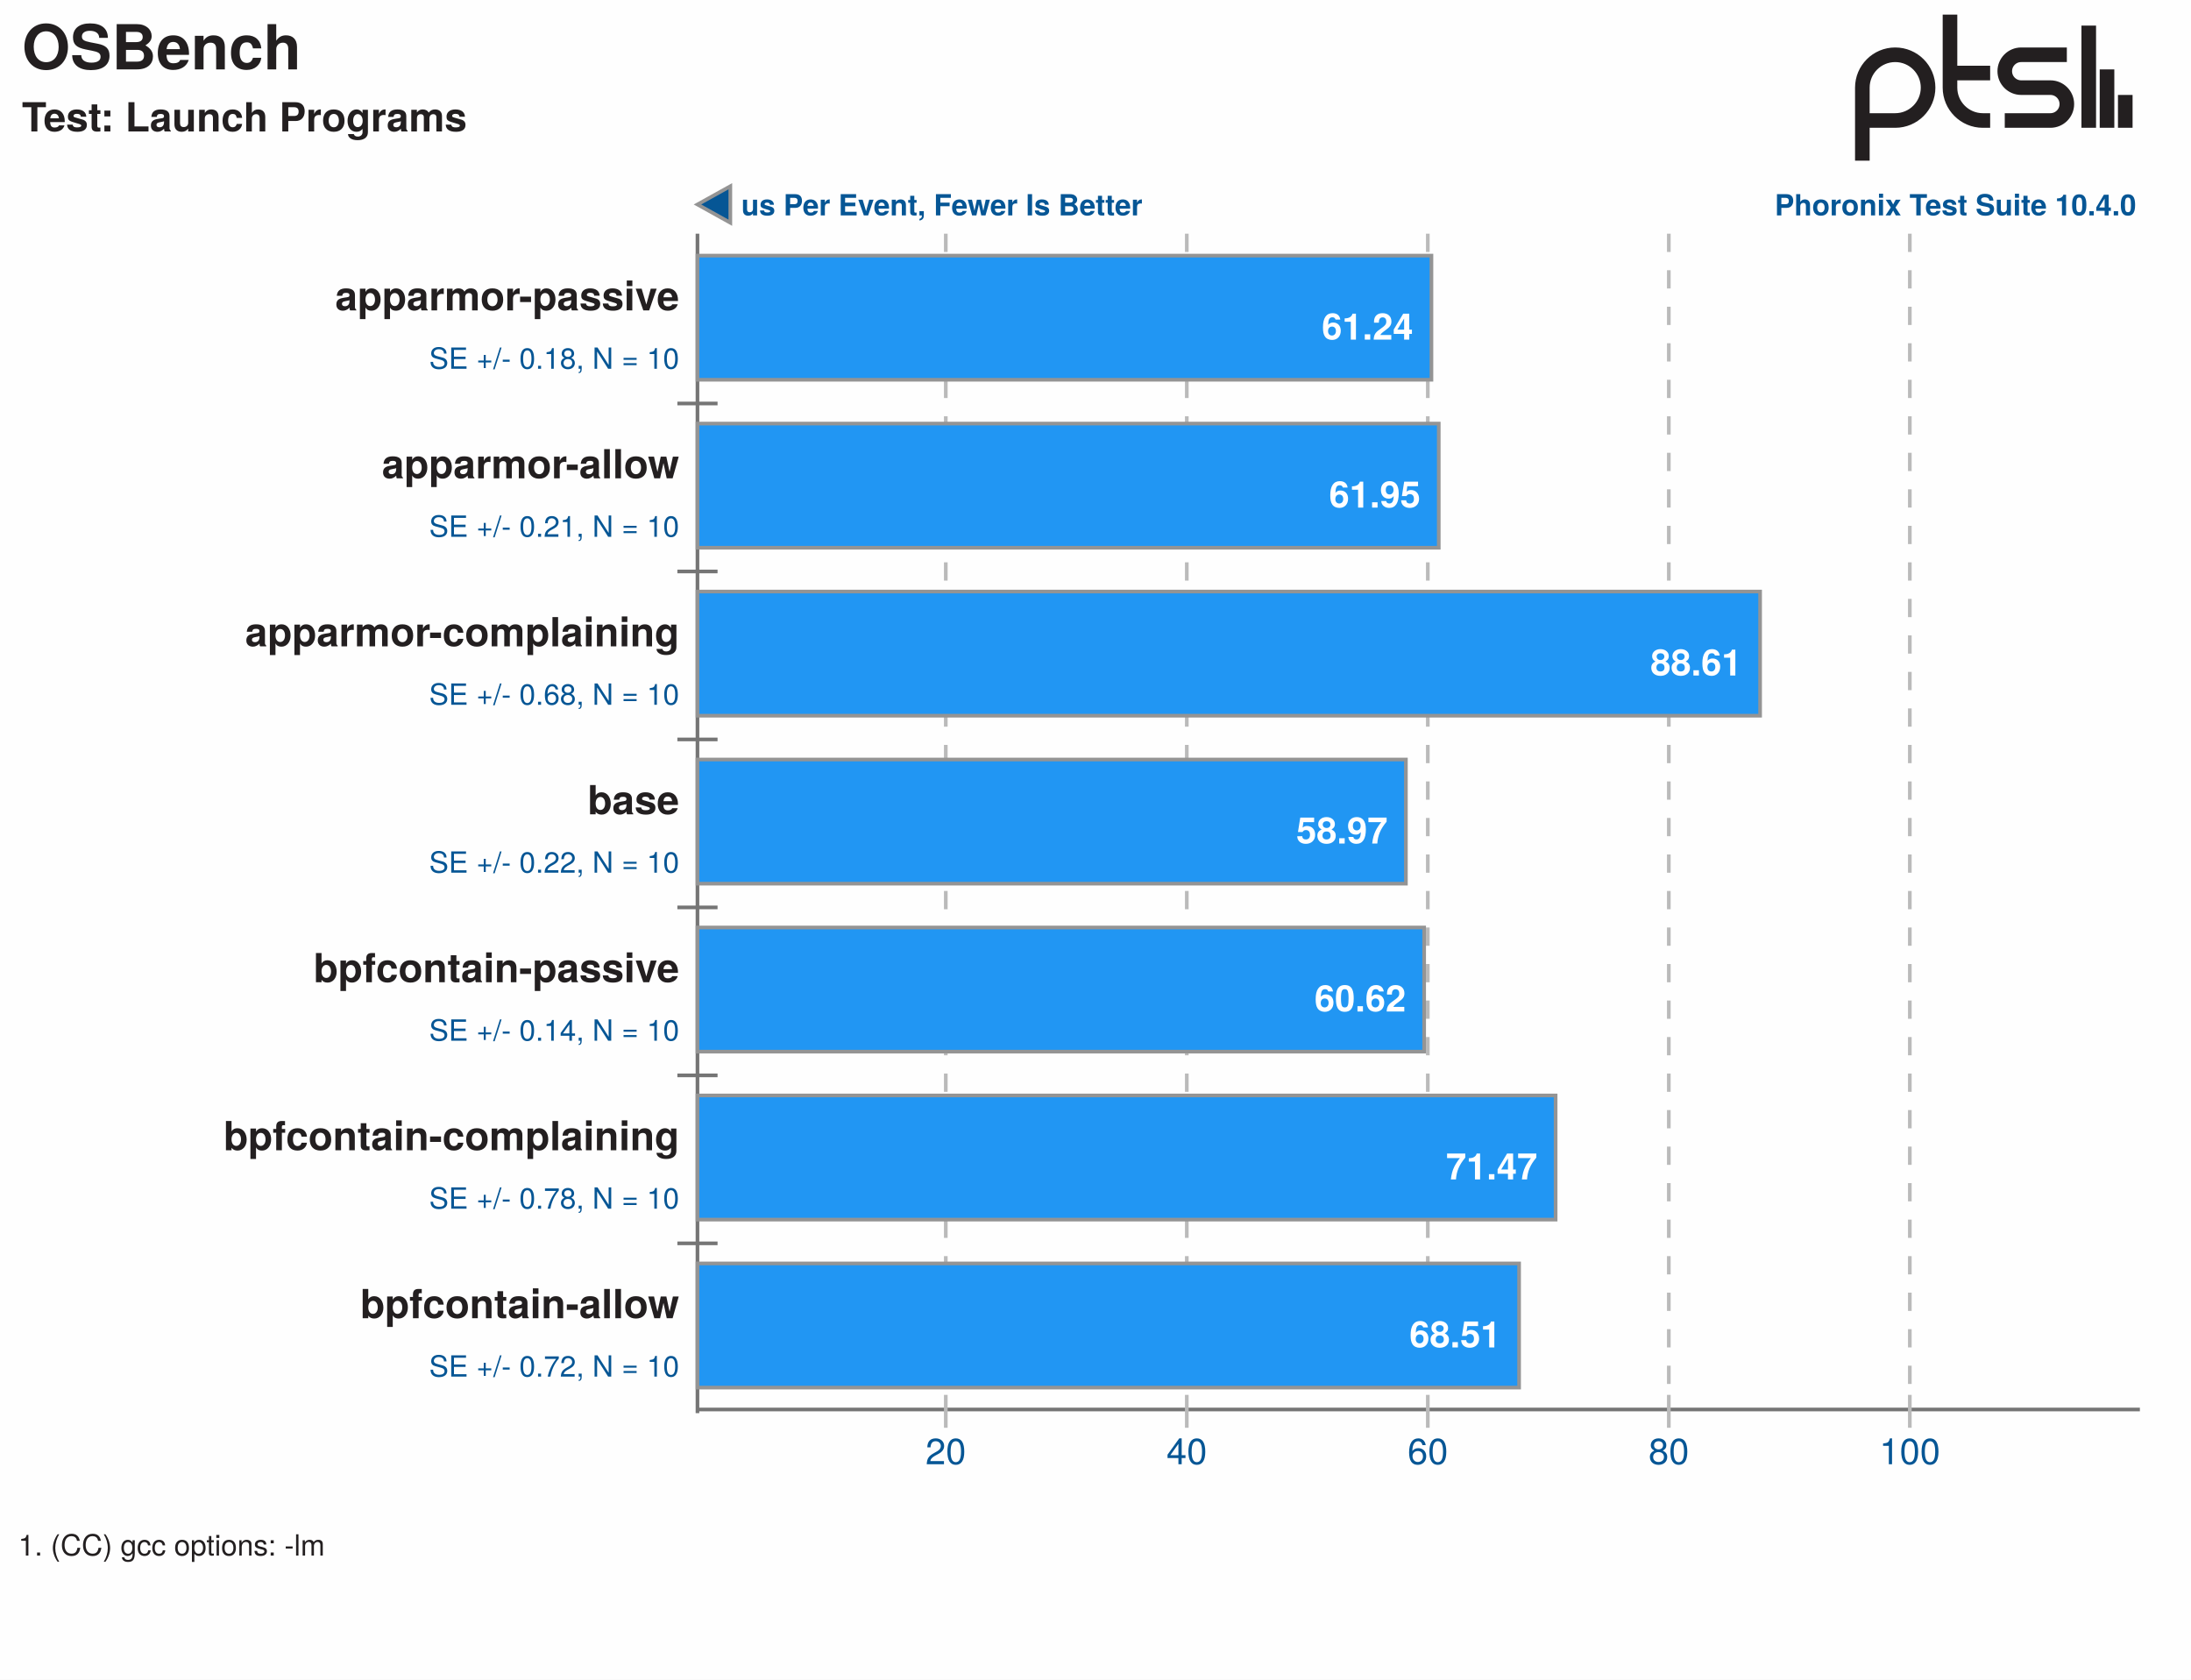
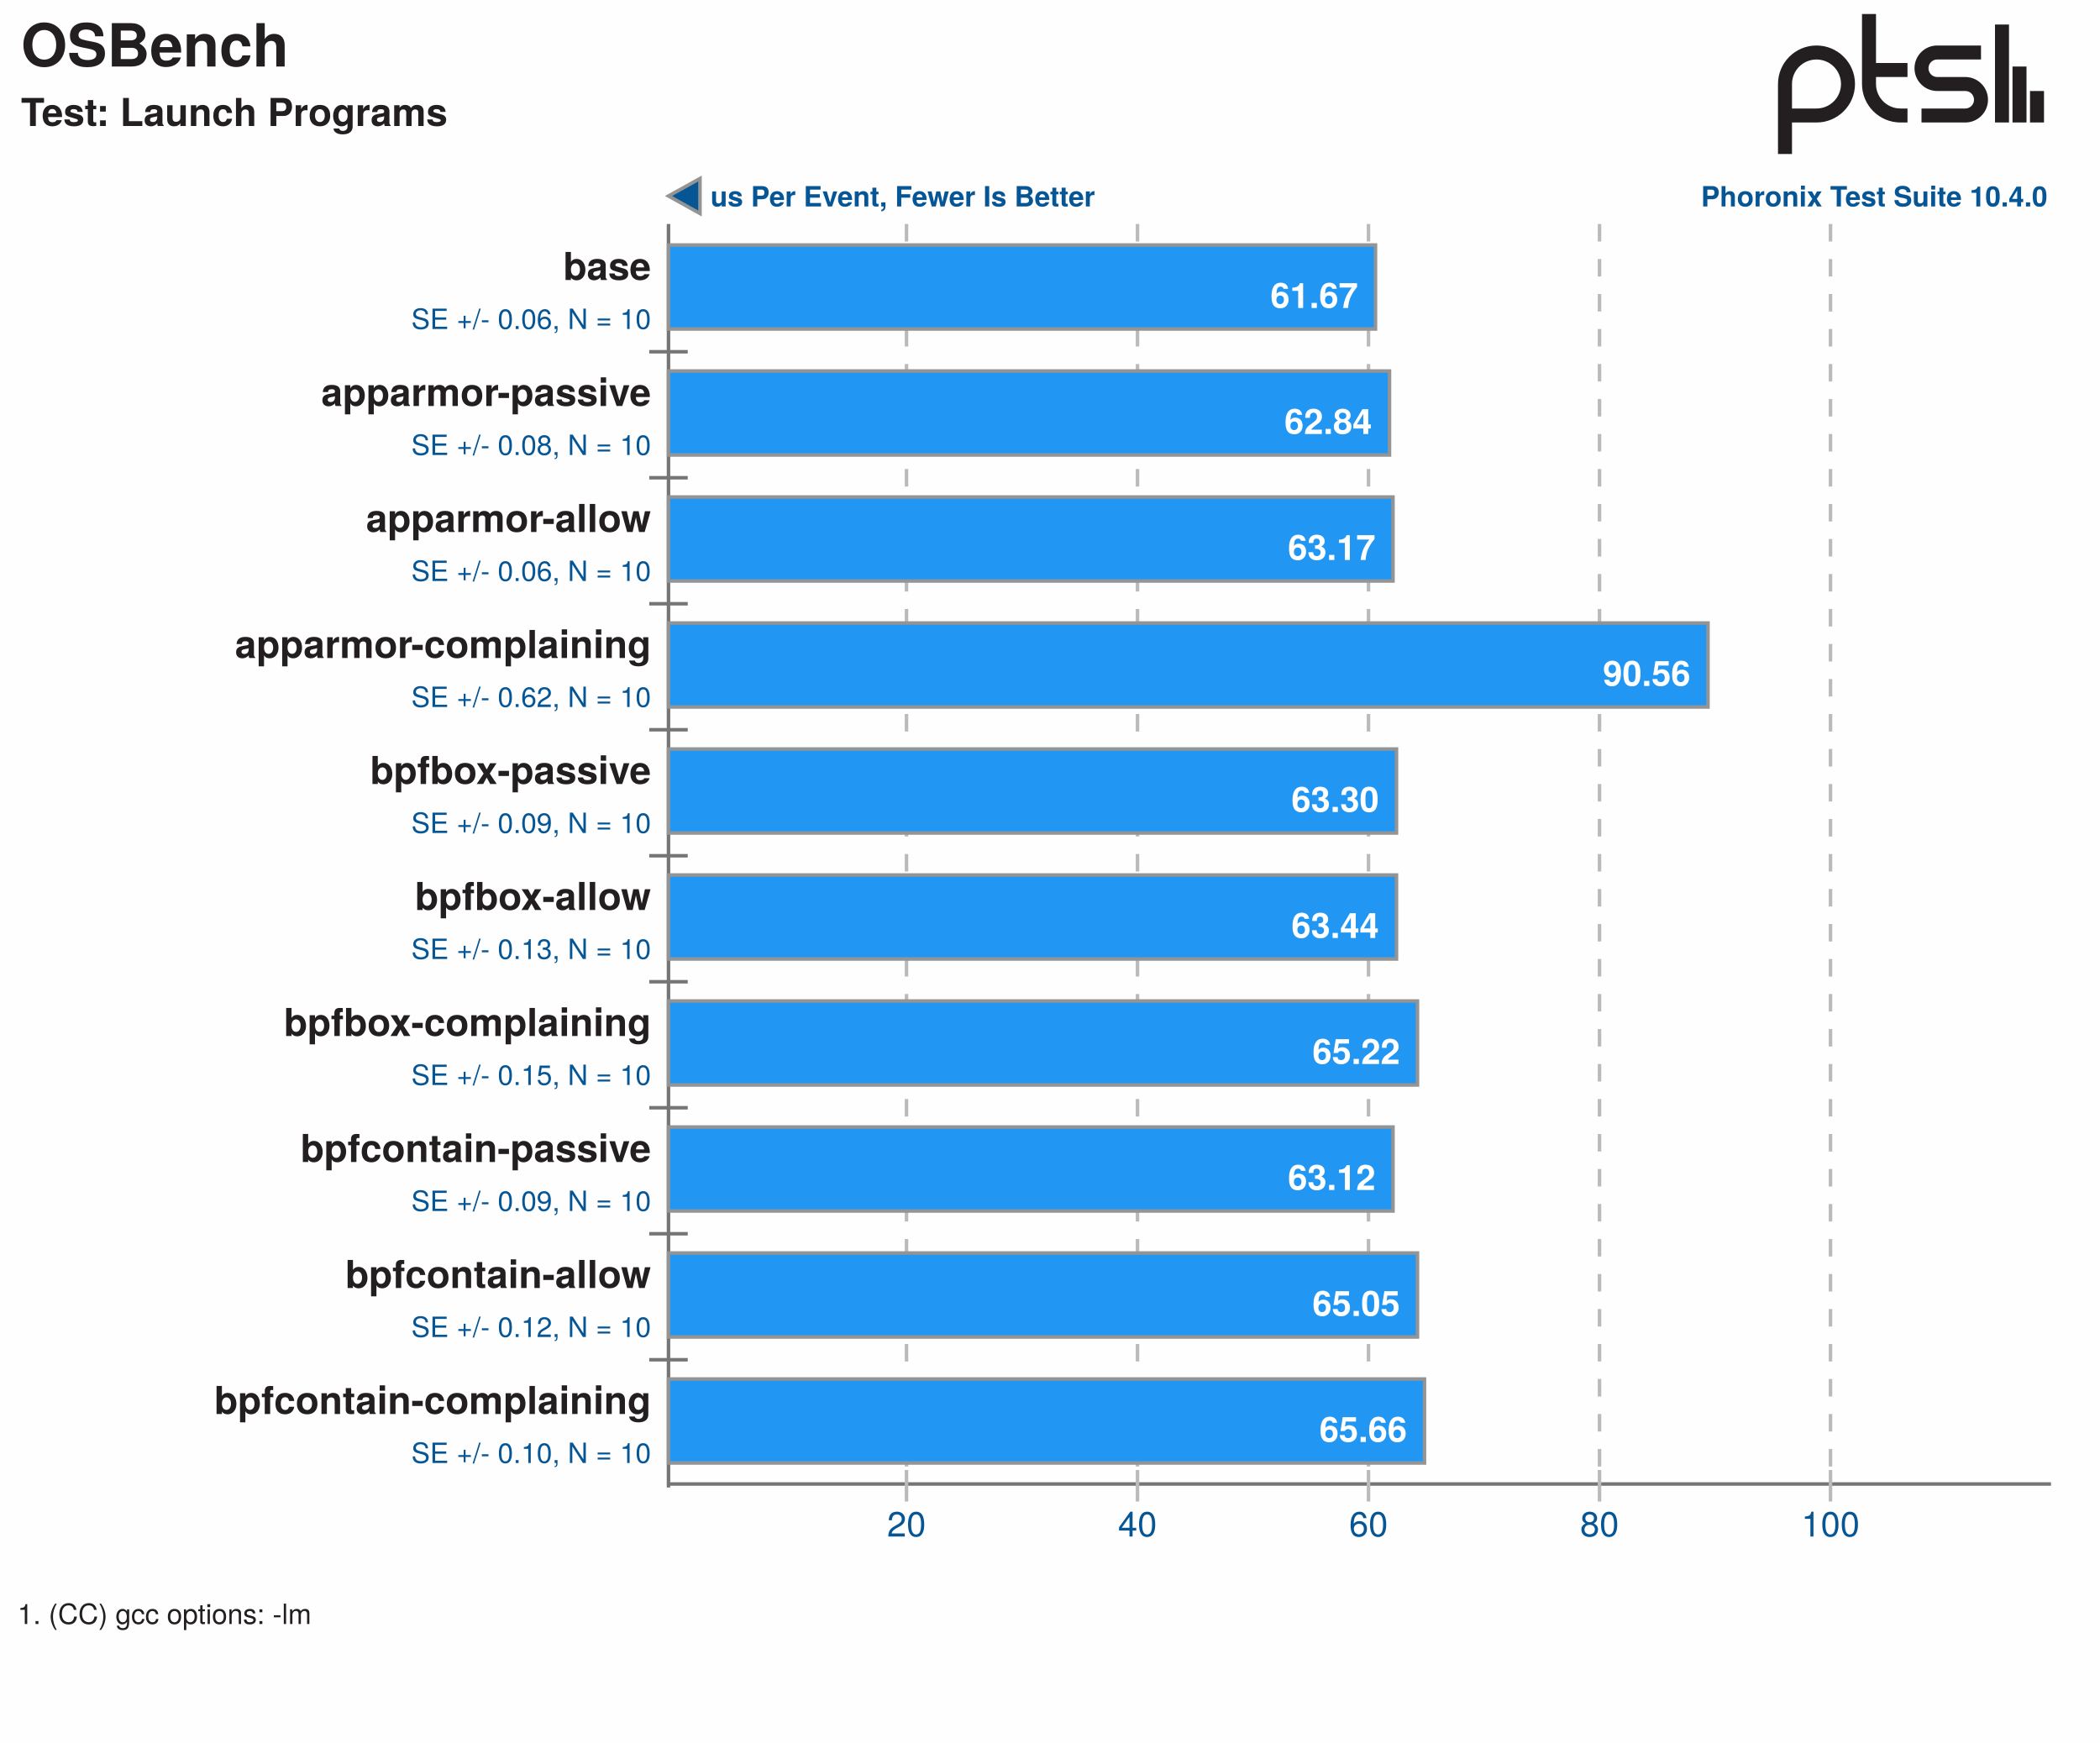
- <svg xmlns="http://www.w3.org/2000/svg" xmlns:xlink="http://www.w3.org/1999/xlink" version="1.1" font-family="sans-serif, droid-sans, helvetica, verdana, tahoma" viewbox="0 0 600 460" width="600" height="460" preserveAspectRatio="xMinYMin meet">
-   <rect x="0" y="0" width="600" height="460" fill="#FEFEFE" />
+ <svg xmlns="http://www.w3.org/2000/svg" xmlns:xlink="http://www.w3.org/1999/xlink" version="1.1" font-family="sans-serif, droid-sans, helvetica, verdana, tahoma" viewbox="0 0 600 498" width="600" height="498" preserveAspectRatio="xMinYMin meet">
+   <rect x="0" y="0" width="600" height="498" fill="#FEFEFE" />
  <g stroke="#757575" stroke-width="1">
-     <line x1="191" y1="64" x2="191" y2="387" />
-     <line x1="191" y1="386" x2="586" y2="386" />
+     <line x1="191" y1="64" x2="191" y2="425" />
+     <line x1="191" y1="424" x2="586" y2="424" />
  </g>
  <text x="585" y="59" font-size="8" fill="#065695" text-anchor="end" font-weight="bold">Phoronix Test Suite 10.4.0</text>
  <polygon points="191,56 200,61 200,51" fill="#065695" stroke="#949494" stroke-width="1" />
  <text x="203" y="59" font-size="8" font-weight="bold" fill="#065695" text-anchor="start">us Per Event, Fewer Is Better</text>
  <a xlink:href="https://openbenchmarking.org/test/pts/osbench" target="_blank">
    <text x="6" y="19" font-size="17" fill="#231f20" text-anchor="start" font-weight="bold">OSBench</text>
  </a>
  <text x="6" y="36" font-size="11" font-weight="bold" fill="#231f20" text-anchor="start">Test: Launch Programs</text>
  <path d="m74 22v9m-5-16v16m-5-28v28m-23-2h12.5c2.485 0 4.5-2.015 4.5-4.5s-2.015-4.5-4.5-4.5h-8c-2.485 0-4.5-2.015-4.5-4.5s2.015-4.5 4.5-4.5h12.5m-21 5h-11m11 13h-2c-4.971 0-9-4.029-9-9v-20m-24 40v-20c0-4.971 4.029-9 9-9 4.971 0 9 4.029 9 9s-4.029 9-9 9h-9" stroke="#231f20" stroke-width="4" fill="none" transform="translate(508,4)" />
-   <line x1="191" y1="110" x2="191" y2="386" stroke="#757575" stroke-width="11" stroke-dasharray="1,45" />
+   <line x1="191" y1="100" x2="191" y2="394" stroke="#757575" stroke-width="11" stroke-dasharray="1,35" />
  <g font-size="11" fill="#231f20" font-weight="bold">
-     <text x="186" y="85" text-anchor="end">apparmor-passive</text>
-     <text x="186" y="131" text-anchor="end">apparmor-allow</text>
-     <text x="186" y="177" text-anchor="end">apparmor-complaining</text>
-     <text x="186" y="223" text-anchor="end">base</text>
-     <text x="186" y="269" text-anchor="end">bpfcontain-passive</text>
-     <text x="186" y="315" text-anchor="end">bpfcontain-complaining</text>
-     <text x="186" y="361" text-anchor="end">bpfcontain-allow</text>
+     <text x="186" y="80" text-anchor="end">base</text>
+     <text x="186" y="116" text-anchor="end">apparmor-passive</text>
+     <text x="186" y="152" text-anchor="end">apparmor-allow</text>
+     <text x="186" y="188" text-anchor="end">apparmor-complaining</text>
+     <text x="186" y="224" text-anchor="end">bpfbox-passive</text>
+     <text x="186" y="260" text-anchor="end">bpfbox-allow</text>
+     <text x="186" y="296" text-anchor="end">bpfbox-complaining</text>
+     <text x="186" y="332" text-anchor="end">bpfcontain-passive</text>
+     <text x="186" y="368" text-anchor="end">bpfcontain-allow</text>
+     <text x="186" y="404" text-anchor="end">bpfcontain-complaining</text>
  </g>
  <g font-size="10" fill="#065695" text-anchor="middle">
-     <text x="259" y="401">20</text>
-     <text x="325" y="401">40</text>
-     <text x="391" y="401">60</text>
-     <text x="457" y="401">80</text>
-     <text x="523" y="401">100</text>
+     <text x="259" y="439">20</text>
+     <text x="325" y="439">40</text>
+     <text x="391" y="439">60</text>
+     <text x="457" y="439">80</text>
+     <text x="523" y="439">100</text>
  </g>
  <g stroke="#BABABA" stroke-width="1">
-     <line x1="259" y1="64" x2="259" y2="381" stroke-dasharray="5,5" />
-     <line x1="259" y1="382" x2="259" y2="391" />
-     <line x1="325" y1="64" x2="325" y2="381" stroke-dasharray="5,5" />
-     <line x1="325" y1="382" x2="325" y2="391" />
-     <line x1="391" y1="64" x2="391" y2="381" stroke-dasharray="5,5" />
-     <line x1="391" y1="382" x2="391" y2="391" />
-     <line x1="457" y1="64" x2="457" y2="381" stroke-dasharray="5,5" />
-     <line x1="457" y1="382" x2="457" y2="391" />
-     <line x1="523" y1="64" x2="523" y2="381" stroke-dasharray="5,5" />
-     <line x1="523" y1="382" x2="523" y2="391" />
+     <line x1="259" y1="64" x2="259" y2="419" stroke-dasharray="5,5" />
+     <line x1="259" y1="420" x2="259" y2="429" />
+     <line x1="325" y1="64" x2="325" y2="419" stroke-dasharray="5,5" />
+     <line x1="325" y1="420" x2="325" y2="429" />
+     <line x1="391" y1="64" x2="391" y2="419" stroke-dasharray="5,5" />
+     <line x1="391" y1="420" x2="391" y2="429" />
+     <line x1="457" y1="64" x2="457" y2="419" stroke-dasharray="5,5" />
+     <line x1="457" y1="420" x2="457" y2="429" />
+     <line x1="523" y1="64" x2="523" y2="419" stroke-dasharray="5,5" />
+     <line x1="523" y1="420" x2="523" y2="429" />
  </g>
  <g stroke="#949494" stroke-width="1">
-     <rect x="191" y="70" height="34" width="201" fill="#2196f3" />
-     <rect x="191" y="116" height="34" width="203" fill="#2196f3" />
-     <rect x="191" y="162" height="34" width="291" fill="#2196f3" />
-     <rect x="191" y="208" height="34" width="194" fill="#2196f3" />
-     <rect x="191" y="254" height="34" width="199" fill="#2196f3" />
-     <rect x="191" y="300" height="34" width="235" fill="#2196f3" />
-     <rect x="191" y="346" height="34" width="225" fill="#2196f3" />
+     <rect x="191" y="70" height="24" width="202" fill="#2196f3" />
+     <rect x="191" y="106" height="24" width="206" fill="#2196f3" />
+     <rect x="191" y="142" height="24" width="207" fill="#2196f3" />
+     <rect x="191" y="178" height="24" width="297" fill="#2196f3" />
+     <rect x="191" y="214" height="24" width="208" fill="#2196f3" />
+     <rect x="191" y="250" height="24" width="208" fill="#2196f3" />
+     <rect x="191" y="286" height="24" width="214" fill="#2196f3" />
+     <rect x="191" y="322" height="24" width="207" fill="#2196f3" />
+     <rect x="191" y="358" height="24" width="214" fill="#2196f3" />
+     <rect x="191" y="394" height="24" width="216" fill="#2196f3" />
  </g>
  <g font-size="8" fill="#065695" text-anchor="end">
-     <text y="101" x="186">SE +/- 0.18, N = 10</text>
-     <text y="147" x="186">SE +/- 0.21, N = 10</text>
-     <text y="193" x="186">SE +/- 0.68, N = 10</text>
-     <text y="239" x="186">SE +/- 0.22, N = 10</text>
-     <text y="285" x="186">SE +/- 0.14, N = 10</text>
-     <text y="331" x="186">SE +/- 0.78, N = 10</text>
-     <text y="377" x="186">SE +/- 0.72, N = 10</text>
+     <text y="94" x="186">SE +/- 0.06, N = 10</text>
+     <text y="130" x="186">SE +/- 0.08, N = 10</text>
+     <text y="166" x="186">SE +/- 0.06, N = 10</text>
+     <text y="202" x="186">SE +/- 0.62, N = 10</text>
+     <text y="238" x="186">SE +/- 0.09, N = 10</text>
+     <text y="274" x="186">SE +/- 0.13, N = 10</text>
+     <text y="310" x="186">SE +/- 0.15, N = 10</text>
+     <text y="346" x="186">SE +/- 0.09, N = 10</text>
+     <text y="382" x="186">SE +/- 0.12, N = 10</text>
+     <text y="418" x="186">SE +/- 0.10, N = 10</text>
  </g>
  <g font-size="10" fill="#FFFFFF" font-weight="bold" text-anchor="end">
-     <text x="387" y="93">61.24</text>
-     <text x="389" y="139">61.95</text>
-     <text x="477" y="185">88.61</text>
-     <text x="380" y="231">58.97</text>
-     <text x="385" y="277">60.62</text>
-     <text x="421" y="323">71.47</text>
-     <text x="411" y="369">68.51</text>
+     <text x="388" y="88">61.67</text>
+     <text x="392" y="124">62.84</text>
+     <text x="393" y="160">63.17</text>
+     <text x="483" y="196">90.56</text>
+     <text x="394" y="232">63.30</text>
+     <text x="394" y="268">63.44</text>
+     <text x="400" y="304">65.22</text>
+     <text x="393" y="340">63.12</text>
+     <text x="400" y="376">65.05</text>
+     <text x="402" y="412">65.66</text>
  </g>
-   <text x="5" y="426" font-size="8" fill="#231f20" text-anchor="start">1. (CC) gcc options: -lm</text>
+   <text x="5" y="464" font-size="8" fill="#231f20" text-anchor="start">1. (CC) gcc options: -lm</text>
</svg>
